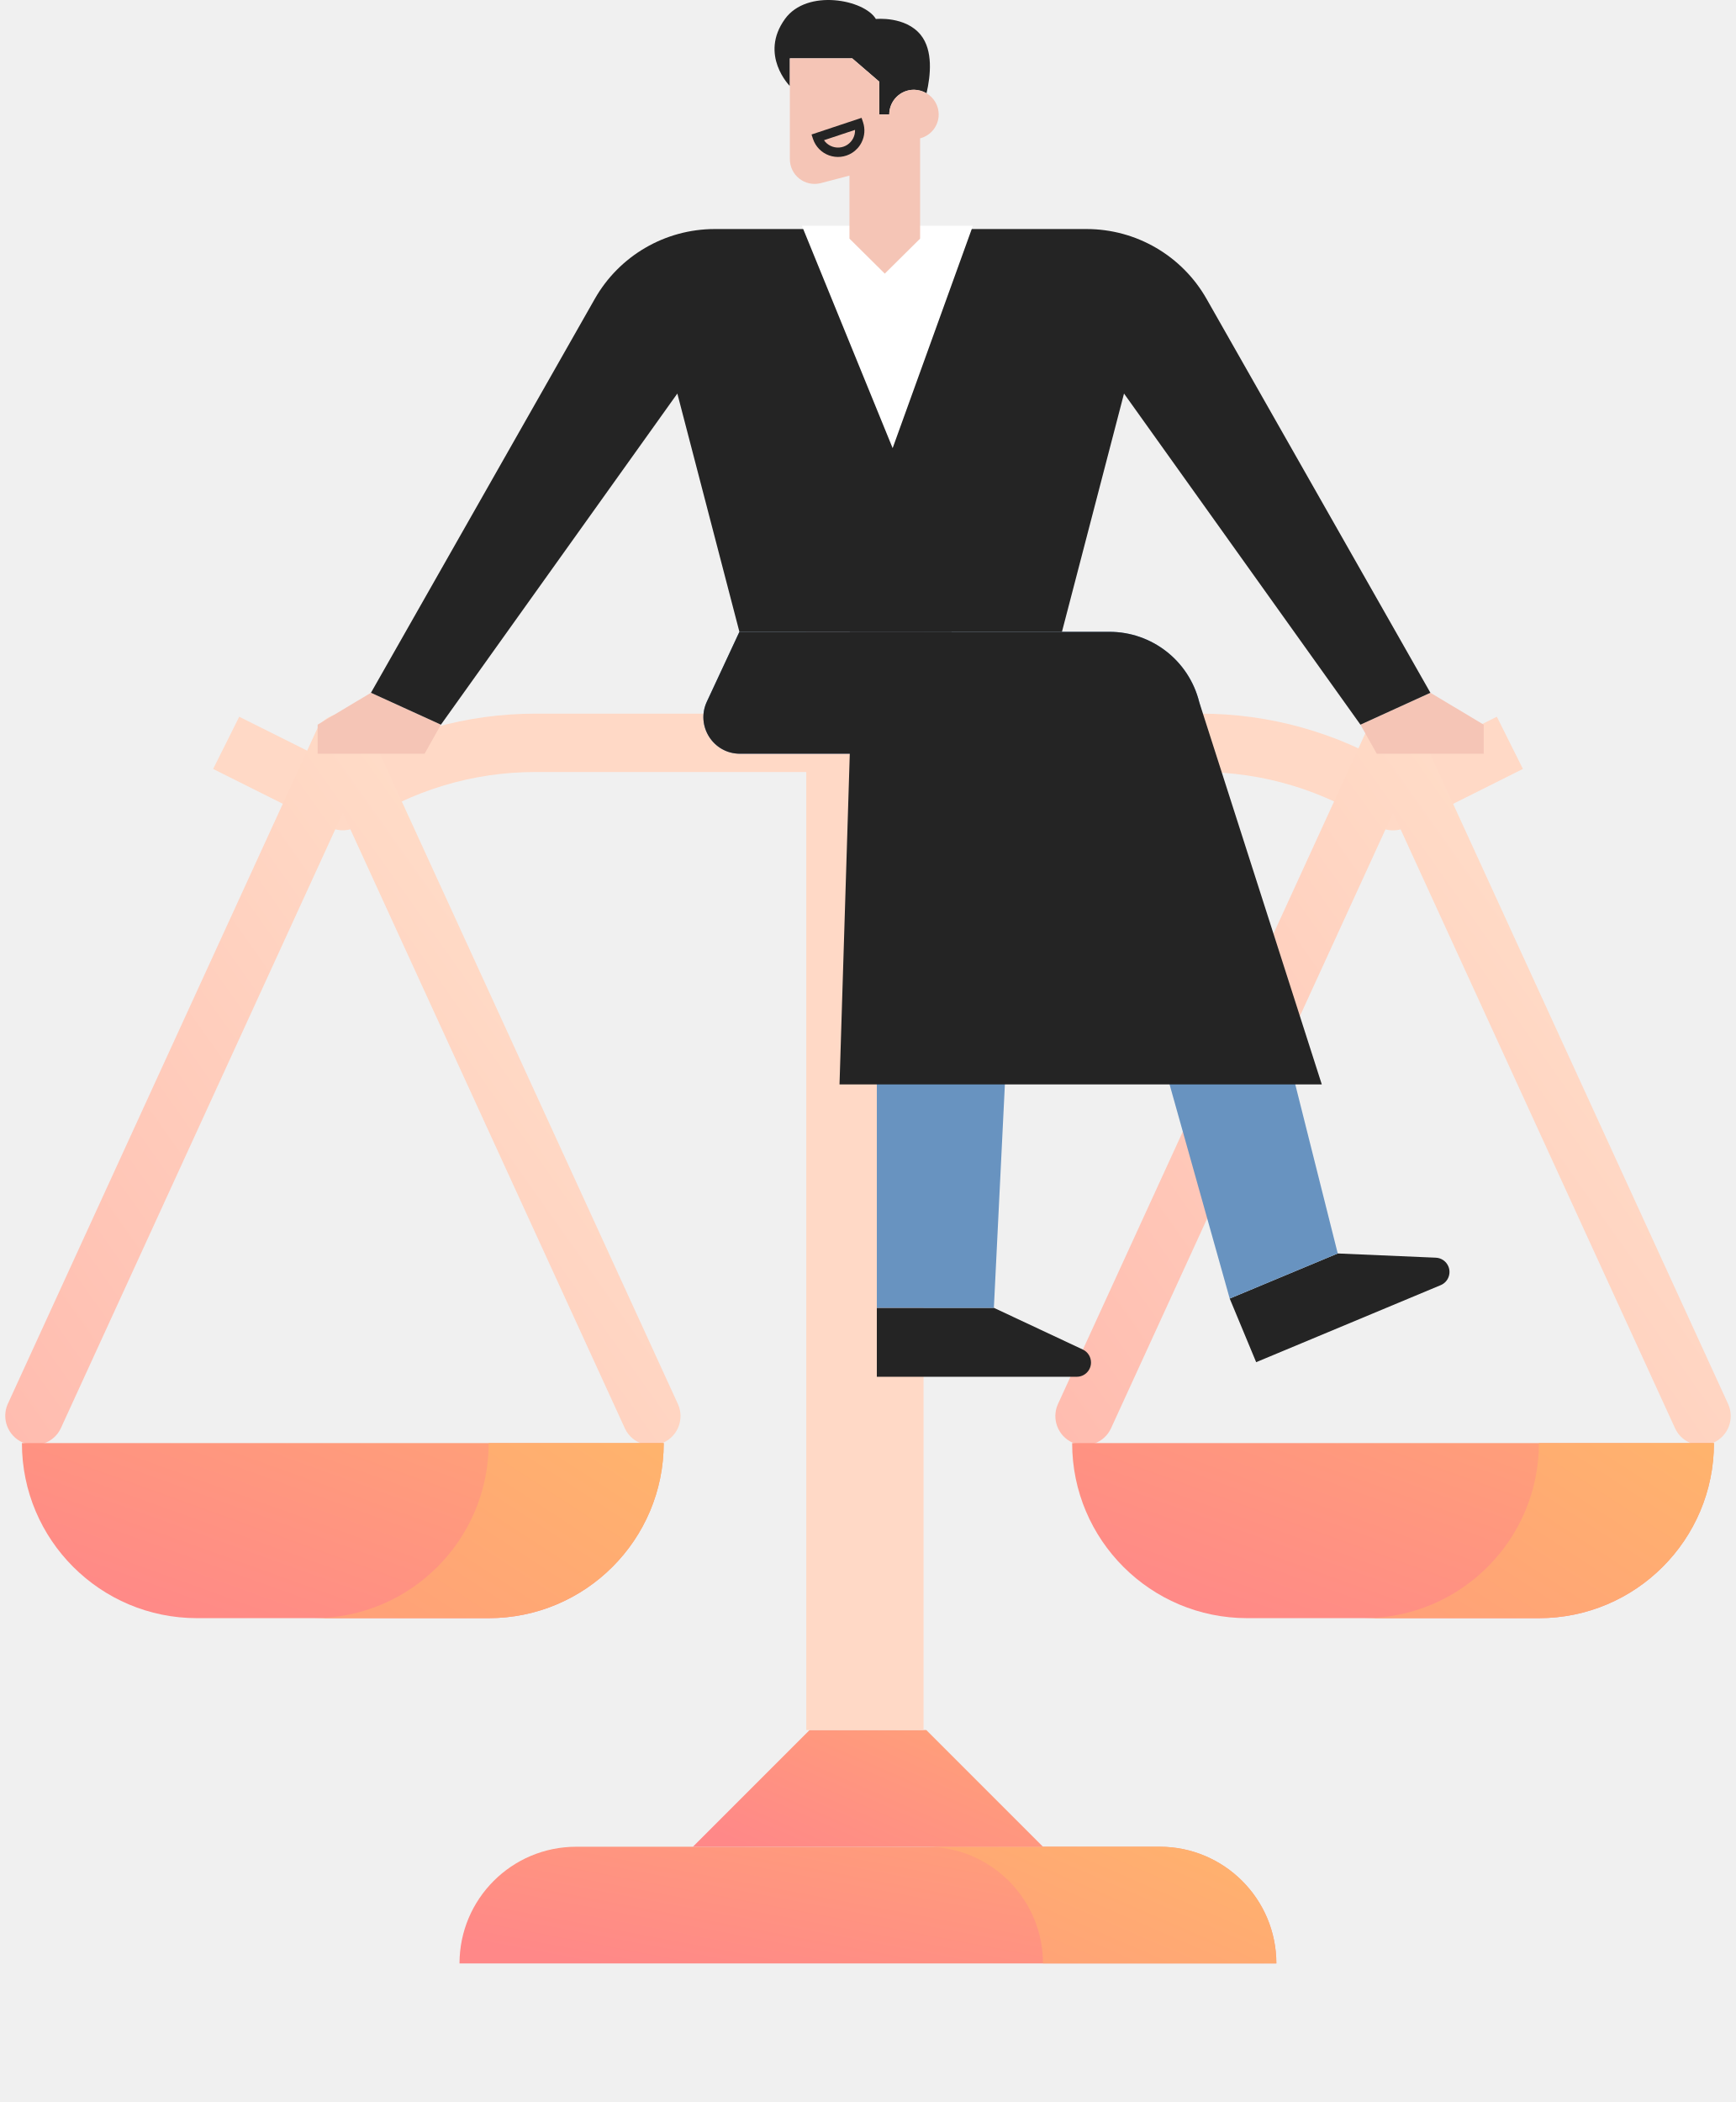
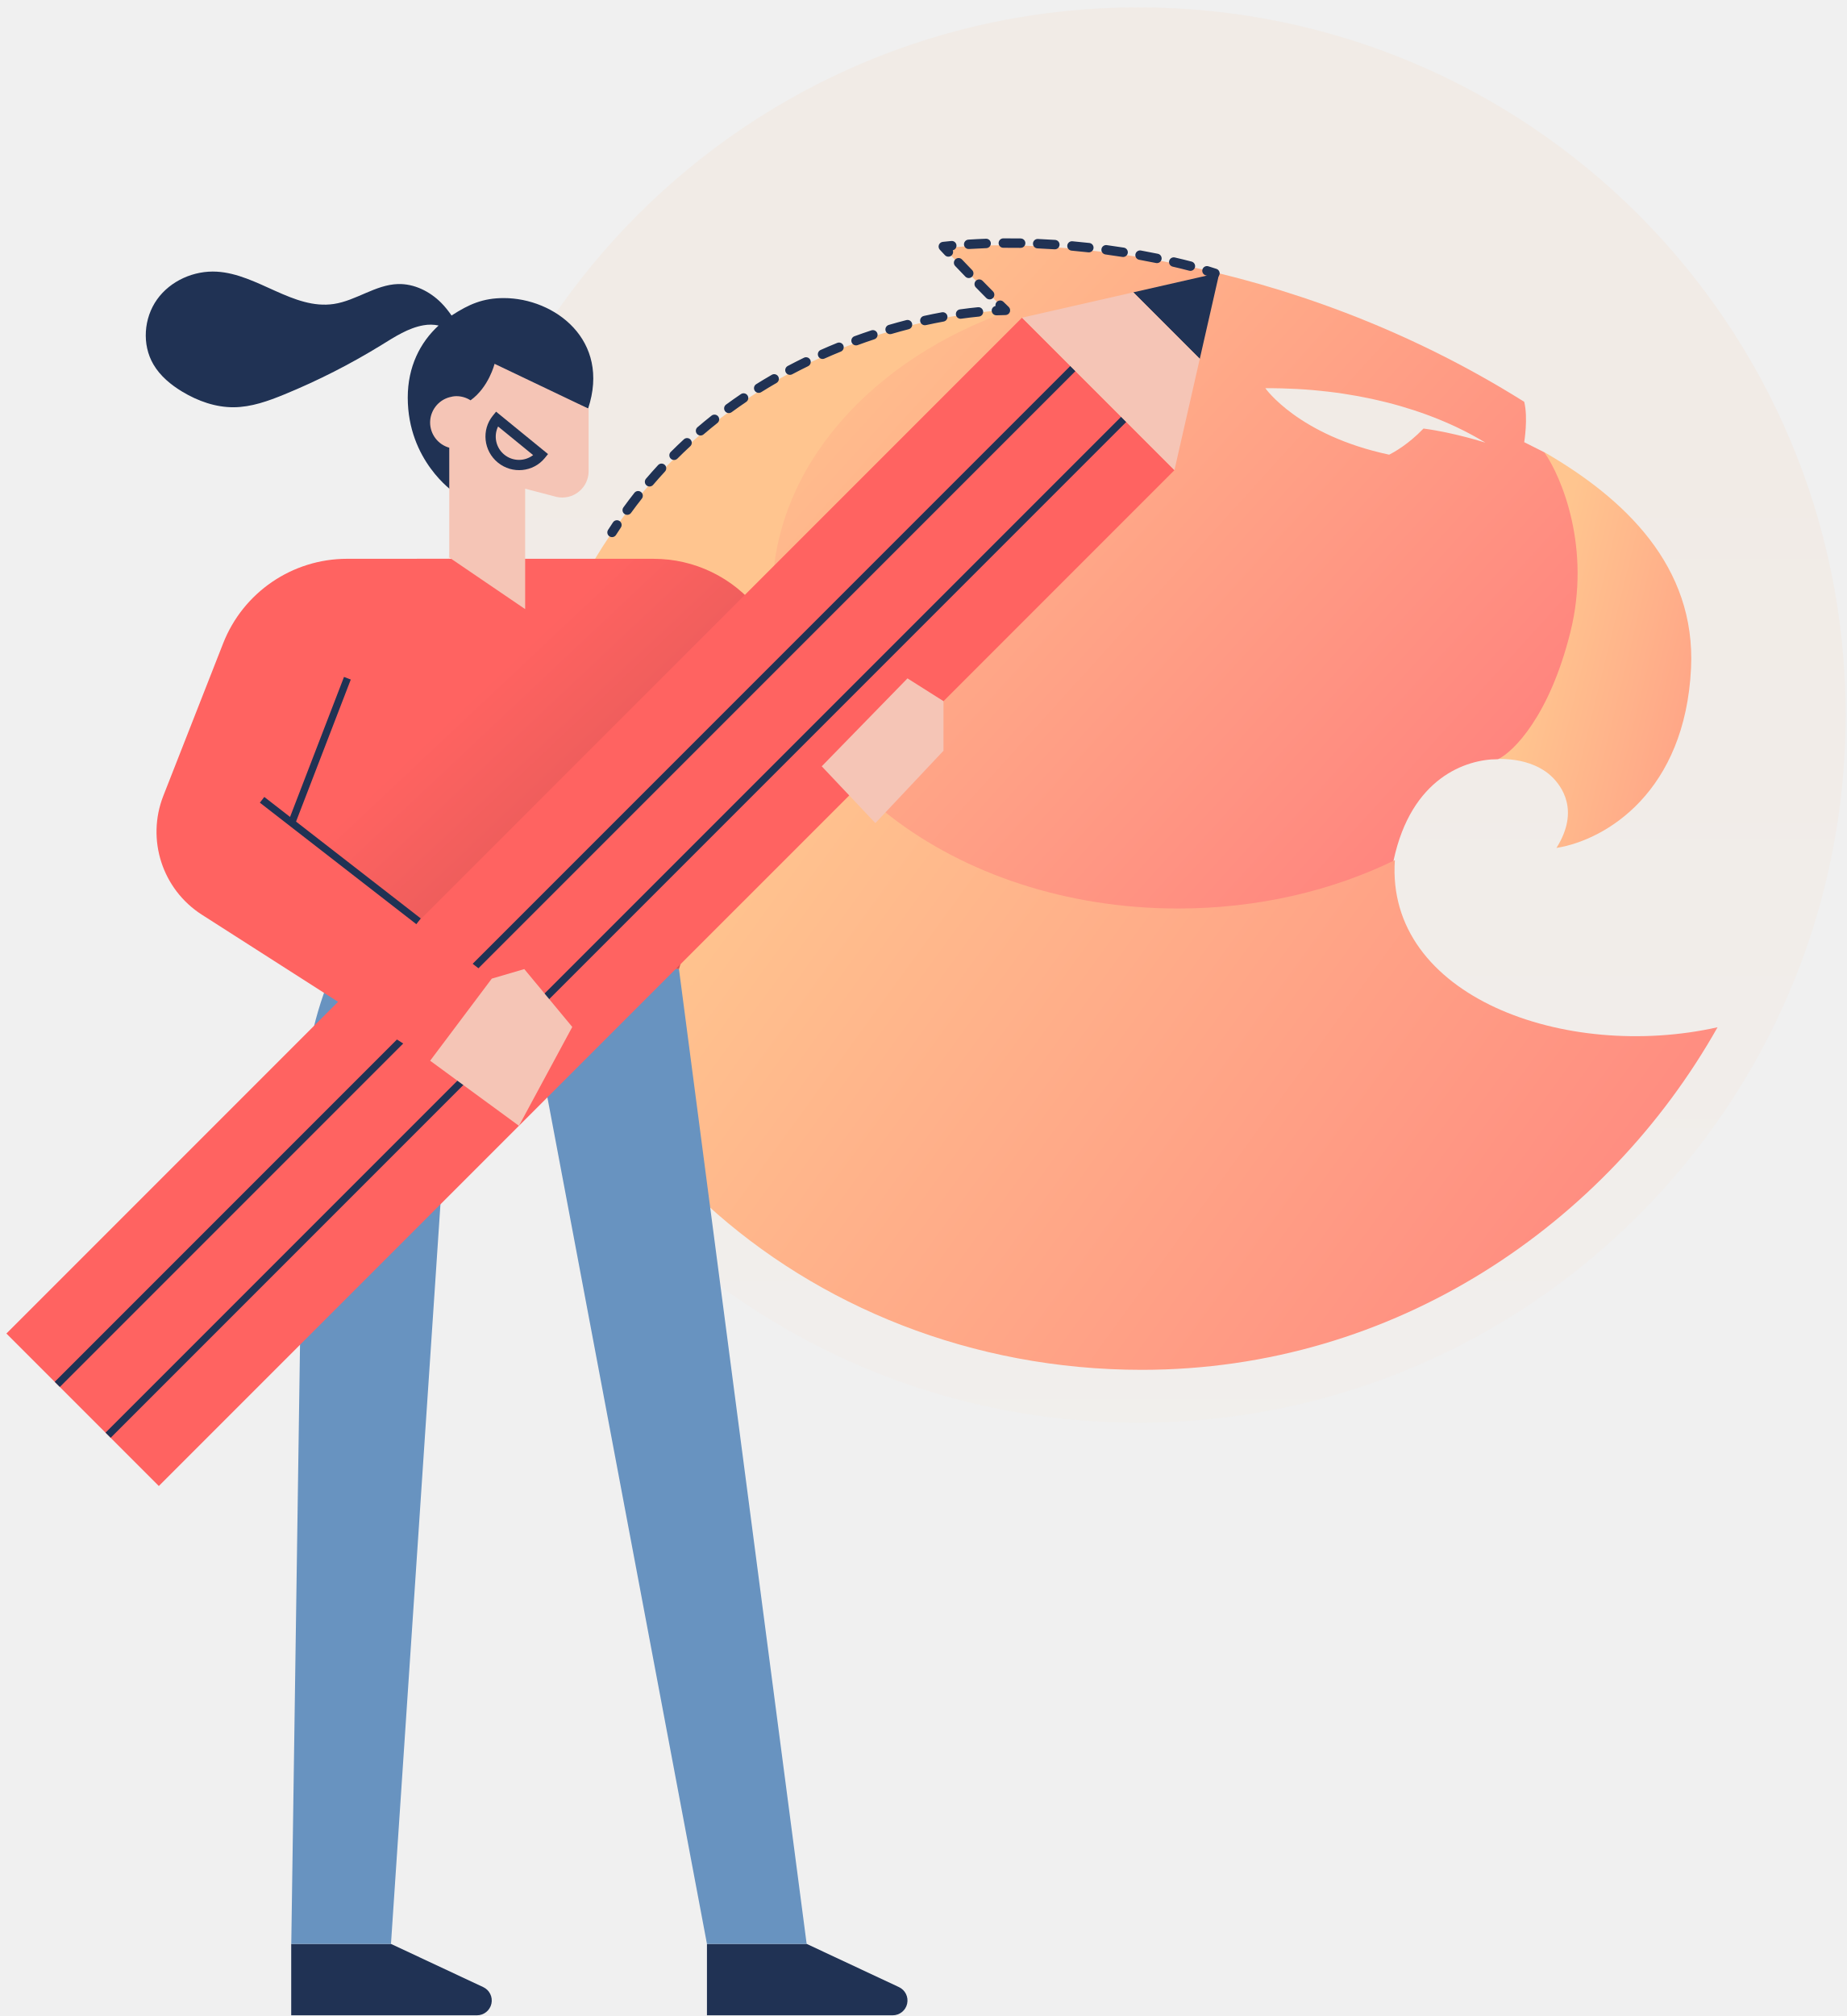
- <svg xmlns="http://www.w3.org/2000/svg" width="242" height="293" viewBox="0 0 242 293" fill="none">
-   <g clip-path="url(#clip0)">
-     <path d="M177.938 273.687H64.061c0-8.984 7.284-16.268 16.269-16.268h81.34c8.984 0 16.268 7.284 16.268 16.268z" fill="url(#paint0_linear)" />
-     <path d="M161.67 257.419h-32.536c8.984 0 16.268 7.284 16.268 16.268h32.536c0-8.984-7.284-16.268-16.268-16.268z" fill="url(#paint1_linear)" />
-     <path d="M145.402 257.419H96.598l16.268-16.268h16.268l16.268 16.268z" fill="url(#paint2_linear)" />
-     <path d="M194.206 115.746a4.05 4.05 0 01-2.257-.683 44.19 44.19 0 00-24.585-7.451H74.656a44.193 44.193 0 00-24.606 7.451 4.1 4.1 0 01-4.067.256l-16.268-8.134 3.636-7.28 14.235 7.109a52.307 52.307 0 0127.07-7.537h92.708a52.326 52.326 0 0127.099 7.537l14.214-7.11 3.636 7.281-16.268 8.134c-.57.285-1.2.431-1.839.427z" fill="#FFD9C6" />
-     <path d="M128.753 87.196h-16.349V241.15h16.349V87.196z" fill="#FFD9C6" />
-     <path d="M129.134 87.276h-16.268l-4.189-16.752c-1.704-6.804 2.432-13.702 9.24-15.406A12.712 12.712 0 01121 54.74c7.015 0 12.701 5.686 12.701 12.701 0 1.041-.126 2.075-.378 3.083l-4.189 16.752z" fill="url(#paint3_linear)" />
-     <path d="M121 54.74c-1.297.02-2.582.24-3.815.651 6.394 2.002 10.123 8.634 8.509 15.134l-4.185 16.752h7.625l4.189-16.752c1.704-6.804-2.432-13.702-9.24-15.406A12.842 12.842 0 00121 54.74z" fill="#FA982F" />
-     <path d="M87.138 199.152l-39.345-85.846L8.45 199.152a4.069 4.069 0 01-7.394-3.391l43.041-93.912a4.068 4.068 0 017.394 0l43.042 93.912a4.068 4.068 0 01-7.394 3.391z" fill="url(#paint4_linear)" />
-     <path d="M233.551 199.152l-39.344-85.846-39.345 85.846a4.068 4.068 0 01-7.394-3.391l43.041-93.912a4.068 4.068 0 017.394 0l43.042 93.912a4.068 4.068 0 01-7.394 3.391z" fill="url(#paint5_linear)" />
-     <path d="M149.47 201.154h89.474c0 13.478-10.924 24.402-24.402 24.402h-40.671c-13.473-.001-24.401-10.925-24.401-24.402z" fill="url(#paint6_linear)" />
-     <path d="M214.541 201.154c0 13.478-10.924 24.402-24.402 24.402h24.402c13.479 0 24.403-10.924 24.403-24.402h-24.403z" fill="url(#paint7_linear)" />
-     <path d="M3.057 201.154H92.53c0 13.478-10.924 24.402-24.402 24.402h-40.67c-13.474-.001-24.402-10.925-24.402-24.402z" fill="url(#paint8_linear)" />
-     <path d="M68.128 201.154c0 13.478-10.924 24.402-24.402 24.402h24.402c13.479 0 24.403-10.924 24.403-24.402H68.128z" fill="url(#paint9_linear)" />
-   </g>
-   <path fill-rule="evenodd" clip-rule="evenodd" d="M171.436 181.008l3.688 8.869 25.728-10.74a1.994 1.994 0 001.07-2.605 1.989 1.989 0 00-1.749-1.222l-13.675-.588-9.484 3.957-5.578 2.329zm-49.196 10.901h27.872a1.984 1.984 0 001.986-1.986c0-.78-.446-1.482-1.144-1.811l-12.398-5.813H122.24v9.61z" fill="#242424" />
-   <path fill-rule="evenodd" clip-rule="evenodd" d="M167.179 97.838a12.9 12.9 0 00-12.505-9.768h-51.592l-4.539 9.736c-1.576 3.379.886 7.255 4.609 7.255h19.089v77.238h16.316l3.807-77.238h7.737l21.335 75.947 5.578-2.329 9.483-3.957-19.318-76.884z" fill="#6893C0" />
-   <path d="M154.674 88.07a12.9 12.9 0 0112.505 9.768l17.093 53.319h-67.234l1.431-46.096h-15.317c-3.723 0-6.185-3.876-4.609-7.256l4.539-9.735h51.592z" fill="#242424" />
-   <path fill-rule="evenodd" clip-rule="evenodd" d="M44.283 101.012v4.05h14.909l2.275-4.05-9.752-4.446-7.432 4.446zm162.563 0v4.05h-14.909l-2.276-4.05 9.753-4.446 7.432 4.446z" fill="#F5C5B6" />
-   <path d="M99.646 31.926h33.014V88.07h-29.578l-8.653-33.212-32.96 46.154-9.753-4.446 31.198-54.894a19.247 19.247 0 0116.732-9.746z" fill="#242424" />
-   <path d="M151.483 31.926h-33.014V88.07h29.578l8.653-33.212 32.96 46.154 9.753-4.446-31.199-54.894a19.245 19.245 0 00-16.731-9.746z" fill="#242424" />
-   <path d="M124.444 62.465l-12.651-30.994h23.842l-11.191 30.994z" fill="#fff" />
-   <path fill-rule="evenodd" clip-rule="evenodd" d="M122.107 2.647c-1.585-2.693-9.587-4.278-12.676 0-3.629 5.025.684 9.348.684 9.348v-3.86h8.695l3.773 3.248v4.574h1.389a3.446 3.446 0 013.446-3.447c.297 0 .579.05.854.12.32.082.619.208.896.373.577-2.49.932-5.978-.81-8.138-2.136-2.648-6.251-2.218-6.251-2.218z" fill="#242424" />
-   <path fill-rule="evenodd" clip-rule="evenodd" d="M129.168 13.003a3.418 3.418 0 00-.896-.373 3.395 3.395 0 00-.854-.12 3.446 3.446 0 00-3.446 3.447h-1.389v-4.574l-3.773-3.248h-8.695v14.053a3.449 3.449 0 004.225 3.36l4.084-1.068v8.782l4.924 4.88 4.924-4.88V19.283a3.438 3.438 0 002.593-3.326 3.434 3.434 0 00-1.697-2.954z" fill="#F5C5B6" />
-   <path fill-rule="evenodd" clip-rule="evenodd" d="M119.2 18.104c.015.397-.068.794-.253 1.16a2.374 2.374 0 01-4.075.28l4.328-1.44zm-.435 3.219a3.652 3.652 0 001.348-1.477 3.644 3.644 0 00.206-2.802l-.206-.618-6.977 2.321.205.62a3.672 3.672 0 005.424 1.956z" fill="#242424" />
+ <svg xmlns="http://www.w3.org/2000/svg" width="241" height="263" fill="none">
+   <circle cx="148.517" cy="93.281" r="92.318" fill="url(#paint0_linear)" fill-opacity=".05" />
+   <path d="M220.661 87.177c.641-13.302-8.649-22.126-19.134-28.184l-6.814 40.036c4.718-.263 7.024 1.528 7.863 2.371 1.048 1.053 3.669 4.214.524 9.219 6.553-1.054 16.788-7.375 17.561-23.442z" fill="url(#paint1_linear)" />
+   <path fill-rule="evenodd" clip-rule="evenodd" d="M131.269 40.564l-8.125-8.165c12.231-1.493 44.506.421 75.749 20.018.525 2.107 0 5.268 0 5.268l2.621 1.317c2.272 3.248 6.134 12.485 3.408 23.442-2.726 10.957-7.427 15.628-9.436 16.594-4.194 0-11.323 2.423-13.63 13.17-2.306 10.746-6.727 13.082-8.649 12.906l-46.132.527L96.67 107.73l-4.456-37.139 8.65-11.59 15.465-12.642 11.008-4.478 3.932-1.317zm54.483 15.341c-2.034 2.12-3.936 3.136-4.479 3.411-11.878-2.526-16.158-8.671-16.158-8.671 11.204-.07 21.317 2.595 28.716 7.104 0 0-4.005-1.298-8.079-1.844z" fill="url(#paint2_linear)" />
+   <path fill-rule="evenodd" clip-rule="evenodd" d="M182.015 112.212c-8.183 3.995-17.886 6.309-28.289 6.309-29.242 0-52.948-18.279-52.948-40.827 0-16.655 12.935-30.981 31.482-37.331-35.274 2.022-63.62 30.218-63.62 65.009 0 40.153 35.971 73.331 80.344 73.331 33.134 0 60.715-19.115 75.137-44.69-19.844 4.44-43.334-4.002-42.106-21.801z" fill="url(#paint3_linear)" />
+   <path d="M54.395 72.9h30.91a17.382 17.382 0 0113.622 6.585l2.835 3.578-13.164 43.36h-45.1L37.314 93.49c-2.01-10.698 6.197-20.59 17.081-20.59z" fill="url(#paint4_linear)" />
+   <path d="M105.26 253.592l12.046 5.639a1.93 1.93 0 01-.818 3.678H92.25v-9.317h13.01zM51.012 253.592l12.045 5.639a1.93 1.93 0 01-.817 3.678H38v-9.317h13.01z" fill="#203254" />
+   <path d="M88.597 126.423l16.663 127.171H92.25l-21.364-113.32H58.6l-7.582 113.32h-13.01L39.6 144.505a47.05 47.05 0 013.902-18.082h45.095z" fill="#6893C0" />
+   <path d="M20.495 39.064c1.737-2.437 4.815-3.796 7.803-3.623 5.33.312 9.978 5.004 15.259 4.215 2.908-.436 5.44-2.514 8.38-2.6 2.11-.06 4.156.96 5.642 2.456.48.483.931 1.05 1.344 1.65 2.276-1.482 4.114-2.276 6.81-2.276 6.632 0 13.974 5.47 11.006 14.426L65.18 48.313s-1.017 2.176-3.749 4.14c-.61-.388-.32 0-1.093 0-.374 0-1.16 1.093-1.16 1.093s-2.856-.341-2.856 1.452 1.212 2.845 2.857 3.313v5.857s-5.972-4.056-5.972-12.304c0-4.015 1.612-7.19 4.025-9.399a5.07 5.07 0 00-1.97-.03c-1.992.35-3.736 1.494-5.453 2.554a87.533 87.533 0 01-12.675 6.454c-2.122.872-4.335 1.669-6.63 1.686-2.364.017-4.677-.806-6.702-2.022-1.502-.904-2.902-2.056-3.785-3.57-1.515-2.582-1.26-6.037.478-8.473z" fill="#203254" />
+   <path d="M58.626 51.827c.299-.085.608-.145.937-.145a3.4 3.4 0 011.838.542c2.39-1.718 3.134-4.762 3.134-4.762l12.274 5.857v8.15a3.438 3.438 0 01-4.212 3.35l-4.07-1.066v15.71l-9.903-6.736V58.406a3.425 3.425 0 01-2.5-3.29 3.432 3.432 0 012.502-3.289z" fill="#F5C5B6" />
+   <path d="M139.993 48.072l6.63 6.633 6.63 6.63L20.726 193.86l-6.63-6.632-6.63-6.63-6.63-6.63L133.363 41.442l6.63 6.63z" fill="#FF6361" />
+   <path d="M146.299 54.371l.67.67L14.443 187.567l-.67-.67L146.298 54.371zM139.666 47.74l.67.67L7.81 180.936l-.67-.67L139.666 47.74zM159.116 35.579l-2.557 11.234-8.675-8.677 11.232-2.557z" fill="#203254" />
+   <path d="M156.557 46.813l-3.306 14.522-19.891-19.893 14.522-3.306 8.675 8.677z" fill="#F5C5B6" />
+   <path d="M29.118 83.93l-7.806 19.892a12.844 12.844 0 005.033 15.508l29.78 19.049 8.045-10.712-23.933-18.588 18.385-36.183-13.33.002a17.376 17.376 0 00-16.174 11.031z" fill="#FF6361" />
+   <path d="M64.174 127.667l4.241-1.244 6.26 7.548-6.958 12.897-11.589-8.489 8.046-10.712z" fill="#F5C5B6" />
+   <path d="M34.49 103.967l20.417 15.85-.581.748-20.417-15.85.58-.748z" fill="#203254" />
+   <path d="M44.889 88.31l.884.34-7.275 18.876-.884-.341 7.275-18.876z" fill="#203254" />
+   <path d="M123.115 97.939v-6.47l-4.698-2.97-11.19 11.47 6.998 7.409 8.89-9.44z" fill="#F5C5B6" />
+   <path d="M64.964 60.344c-1.87-1.526-2.161-4.27-.65-6.122l.42-.516 6.778 5.53-.42.516c-1.512 1.852-4.259 2.117-6.128.592zm.03-4.707a3.029 3.029 0 00.812 3.674 3.029 3.029 0 003.762.059l-4.575-3.733z" fill="#203254" />
+   <path fill-rule="evenodd" clip-rule="evenodd" d="M133.153 32.336a85.371 85.371 0 00-2.226-.011.614.614 0 11-.01-1.229 86.48 86.48 0 012.258.011.615.615 0 11-.022 1.229zm-3.86-.599a.614.614 0 01-.592.636c-.738.026-1.478.063-2.221.11a.615.615 0 11-.079-1.225 78.473 78.473 0 012.256-.113.614.614 0 01.636.592zm5.498.026a.614.614 0 01.64-.588c.76.033 1.512.074 2.255.123a.614.614 0 11-.082 1.227 93.259 93.259 0 00-2.225-.122.614.614 0 01-.588-.64zm4.478.268a.614.614 0 01.667-.557c.76.069 1.508.145 2.243.227a.615.615 0 01-.137 1.221 99.368 99.368 0 00-2.216-.224.614.614 0 01-.557-.666zm-14.942.62a.615.615 0 00-.18-1.214c-.375.036-.75.074-1.125.116a.615.615 0 00-.381 1.03c.225.24.446.477.665.709a.614.614 0 001.021-.641zm19.399-.146a.614.614 0 01.691-.527c.762.103 1.507.212 2.233.327a.614.614 0 01-.191 1.214 101.18 101.18 0 00-2.207-.323.614.614 0 01-.526-.691zm4.434.67a.615.615 0 01.714-.495 97.22 97.22 0 012.216.427.614.614 0 11-.246 1.204 95.858 95.858 0 00-2.188-.421.615.615 0 01-.496-.714zm4.403.873a.614.614 0 01.737-.46c.779.18 1.511.36 2.191.538a.614.614 0 01-.312 1.189 75.554 75.554 0 00-2.156-.53.614.614 0 01-.46-.737zm-27.901-.216a.615.615 0 01.869.021c.465.489.912.955 1.338 1.396a.615.615 0 01-.885.853c-.427-.443-.876-.91-1.343-1.4a.614.614 0 01.021-.87zm32.246 1.317a.614.614 0 01.766-.41c.39.118.752.233 1.082.344a.615.615 0 01-.39 1.165 38.41 38.41 0 00-1.049-.333.614.614 0 01-.409-.766zm-29.562 1.477a.615.615 0 01.869.01c.495.505.949.965 1.357 1.376a.614.614 0 11-.872.867c-.41-.414-.867-.877-1.363-1.384a.614.614 0 01.009-.87zm2.725 2.756a.615.615 0 01.869-.007c.285.28.516.504.687.668a.616.616 0 01-.417 1.058c-.37.005-.756.016-1.156.034a.614.614 0 01-.15-1.216.612.612 0 01.167-.537zm-1.781 1.248a.614.614 0 01-.552.671c-.736.072-1.506.163-2.306.276a.614.614 0 01-.172-1.217c.817-.115 1.605-.209 2.359-.282a.614.614 0 01.671.552zm-4.665.605a.614.614 0 01-.494.714c-.744.135-1.507.288-2.288.46a.615.615 0 11-.263-1.2c.795-.175 1.573-.331 2.331-.469.334-.06.654.161.714.495zm-4.61.966a.614.614 0 01-.442.748c-.738.19-1.488.395-2.249.618a.614.614 0 11-.345-1.18 70.069 70.069 0 012.288-.628.614.614 0 01.748.442zm-4.531 1.285a.615.615 0 01-.391.776c-.728.24-1.463.496-2.204.768a.615.615 0 01-.424-1.153 70.942 70.942 0 012.243-.782.615.615 0 01.776.391zm-4.432 1.584a.614.614 0 01-.338.8c-.713.29-1.429.594-2.148.915a.615.615 0 01-.5-1.123c.731-.326 1.46-.636 2.186-.93a.614.614 0 01.8.338zm-4.32 1.88a.614.614 0 01-.283.821c-.693.338-1.387.69-2.082 1.059a.614.614 0 01-.576-1.086 68.481 68.481 0 012.12-1.078.614.614 0 01.821.284zm-4.179 2.17a.615.615 0 01-.226.839c-.668.385-1.334.785-1.999 1.2a.614.614 0 11-.651-1.042c.677-.423 1.356-.83 2.036-1.223a.615.615 0 01.84.226zm-4.015 2.457a.615.615 0 01-.164.854c-.639.432-1.275.88-1.906 1.342a.614.614 0 11-.726-.992 64.472 64.472 0 011.943-1.368.614.614 0 01.853.164zm-3.825 2.745a.614.614 0 01-.1.863c-.605.479-1.206.972-1.8 1.481a.614.614 0 11-.8-.933c.608-.52 1.22-1.023 1.837-1.511a.614.614 0 01.863.1zm-3.608 3.025c.23.25.215.638-.034.868a59.662 59.662 0 00-1.68 1.615.614.614 0 11-.869-.869 60.978 60.978 0 011.715-1.648.614.614 0 01.868.034zm-3.364 3.294c.25.23.265.62.034.869a58.997 58.997 0 00-1.548 1.741.614.614 0 11-.934-.798c.519-.607 1.046-1.2 1.58-1.778.23-.249.62-.264.868-.033zm-3.094 3.549c.267.21.313.596.102.863a59.032 59.032 0 00-1.405 1.858.614.614 0 01-.995-.722c.47-.647.948-1.28 1.435-1.897a.614.614 0 01.863-.102zm-2.804 3.78c.282.19.358.57.17.853-.216.323-.43.65-.64.98a.615.615 0 01-1.036-.662c.215-.337.433-.67.654-1a.614.614 0 01.852-.17z" fill="#203254" />
  <defs>
-     <linearGradient id="paint0_linear" x1="240.214" y1="250.098" x2="230.449" y2="301.878" gradientUnits="userSpaceOnUse">
-       <stop stop-color="#FFB36D" />
-       <stop offset="1" stop-color="#F88" />
+     <linearGradient id="paint0_linear" x1="148.517" y1="65.57" x2="148.517" y2="188.027" gradientUnits="userSpaceOnUse">
+       <stop stop-color="#FF9230" />
+       <stop offset="1" stop-color="#FFD5AB" />
    </linearGradient>
-     <linearGradient id="paint1_linear" x1="175.821" y1="257.594" x2="146.469" y2="325.204" gradientUnits="userSpaceOnUse">
-       <stop stop-color="#FFB36D" />
-       <stop offset="1" stop-color="#F88" />
+     <linearGradient id="paint1_linear" x1="203.403" y1="71.502" x2="252.771" y2="83.605" gradientUnits="userSpaceOnUse">
+       <stop stop-color="#FFC58F" />
+       <stop offset="1" stop-color="#FF7C7C" />
    </linearGradient>
-     <linearGradient id="paint2_linear" x1="172.092" y1="233.83" x2="152.324" y2="278.753" gradientUnits="userSpaceOnUse">
-       <stop stop-color="#FFB36D" />
-       <stop offset="1" stop-color="#F88" />
+     <linearGradient id="paint2_linear" x1="119.363" y1="18.423" x2="212.78" y2="103.165" gradientUnits="userSpaceOnUse">
+       <stop stop-color="#FFC58F" />
+       <stop offset="1" stop-color="#FF7C7C" />
    </linearGradient>
-     <linearGradient id="paint3_linear" x1="132.599" y1="55.09" x2="61.722" y2="97.587" gradientUnits="userSpaceOnUse">
-       <stop stop-color="#FFB36D" />
-       <stop offset="1" stop-color="#F88" />
+     <linearGradient id="paint3_linear" x1="120.649" y1="73.883" x2="247.473" y2="166.043" gradientUnits="userSpaceOnUse">
+       <stop stop-color="#FFC58F" />
+       <stop offset="1" stop-color="#FF7C7C" />
    </linearGradient>
-     <linearGradient id="paint4_linear" x1="90.815" y1="100.577" x2="-146.994" y2="269.157" gradientUnits="userSpaceOnUse">
-       <stop stop-color="#FFE6CF" />
-       <stop offset="1" stop-color="#F88" />
+     <linearGradient id="paint4_linear" x1="69.409" y1="83.45" x2="101.751" y2="117.792" gradientUnits="userSpaceOnUse">
+       <stop stop-color="#FF6361" />
+       <stop offset="1" stop-color="#D15453" />
    </linearGradient>
-     <linearGradient id="paint5_linear" x1="237.228" y1="100.577" x2="-.58" y2="269.156" gradientUnits="userSpaceOnUse">
-       <stop stop-color="#FFE6CF" />
-       <stop offset="1" stop-color="#F88" />
-     </linearGradient>
-     <linearGradient id="paint6_linear" x1="287.875" y1="190.173" x2="262.24" y2="261.375" gradientUnits="userSpaceOnUse">
-       <stop stop-color="#FFB36D" />
-       <stop offset="1" stop-color="#F88" />
-     </linearGradient>
-     <linearGradient id="paint7_linear" x1="236.826" y1="201.416" x2="181.71" y2="286.053" gradientUnits="userSpaceOnUse">
-       <stop stop-color="#FFB36D" />
-       <stop offset="1" stop-color="#F88" />
-     </linearGradient>
-     <linearGradient id="paint8_linear" x1="141.462" y1="190.173" x2="115.827" y2="261.375" gradientUnits="userSpaceOnUse">
-       <stop stop-color="#FFB36D" />
-       <stop offset="1" stop-color="#F88" />
-     </linearGradient>
-     <linearGradient id="paint9_linear" x1="90.413" y1="201.416" x2="35.297" y2="286.053" gradientUnits="userSpaceOnUse">
-       <stop stop-color="#FFB36D" />
-       <stop offset="1" stop-color="#F88" />
-     </linearGradient>
-     <clipPath id="clip0">
-       <path fill="#fff" d="M.685 52.368h240.632V293H.685z" />
-     </clipPath>
  </defs>
</svg>
